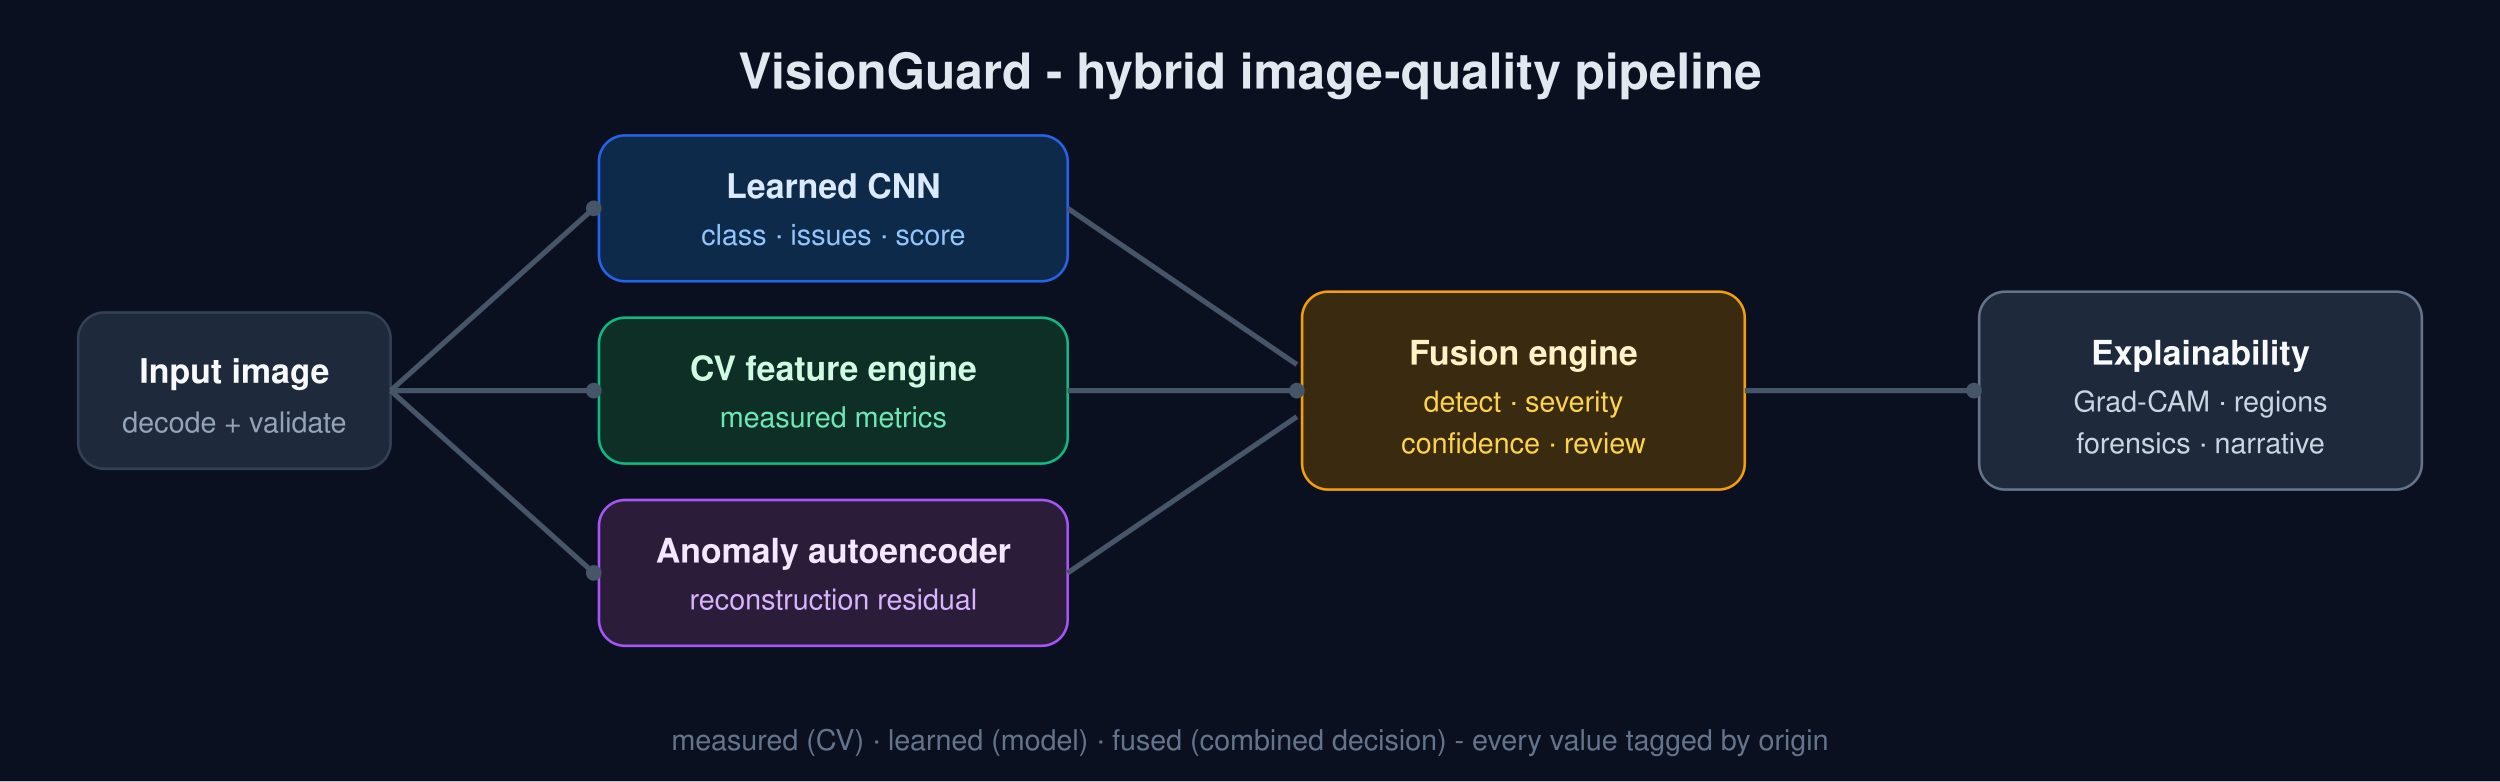
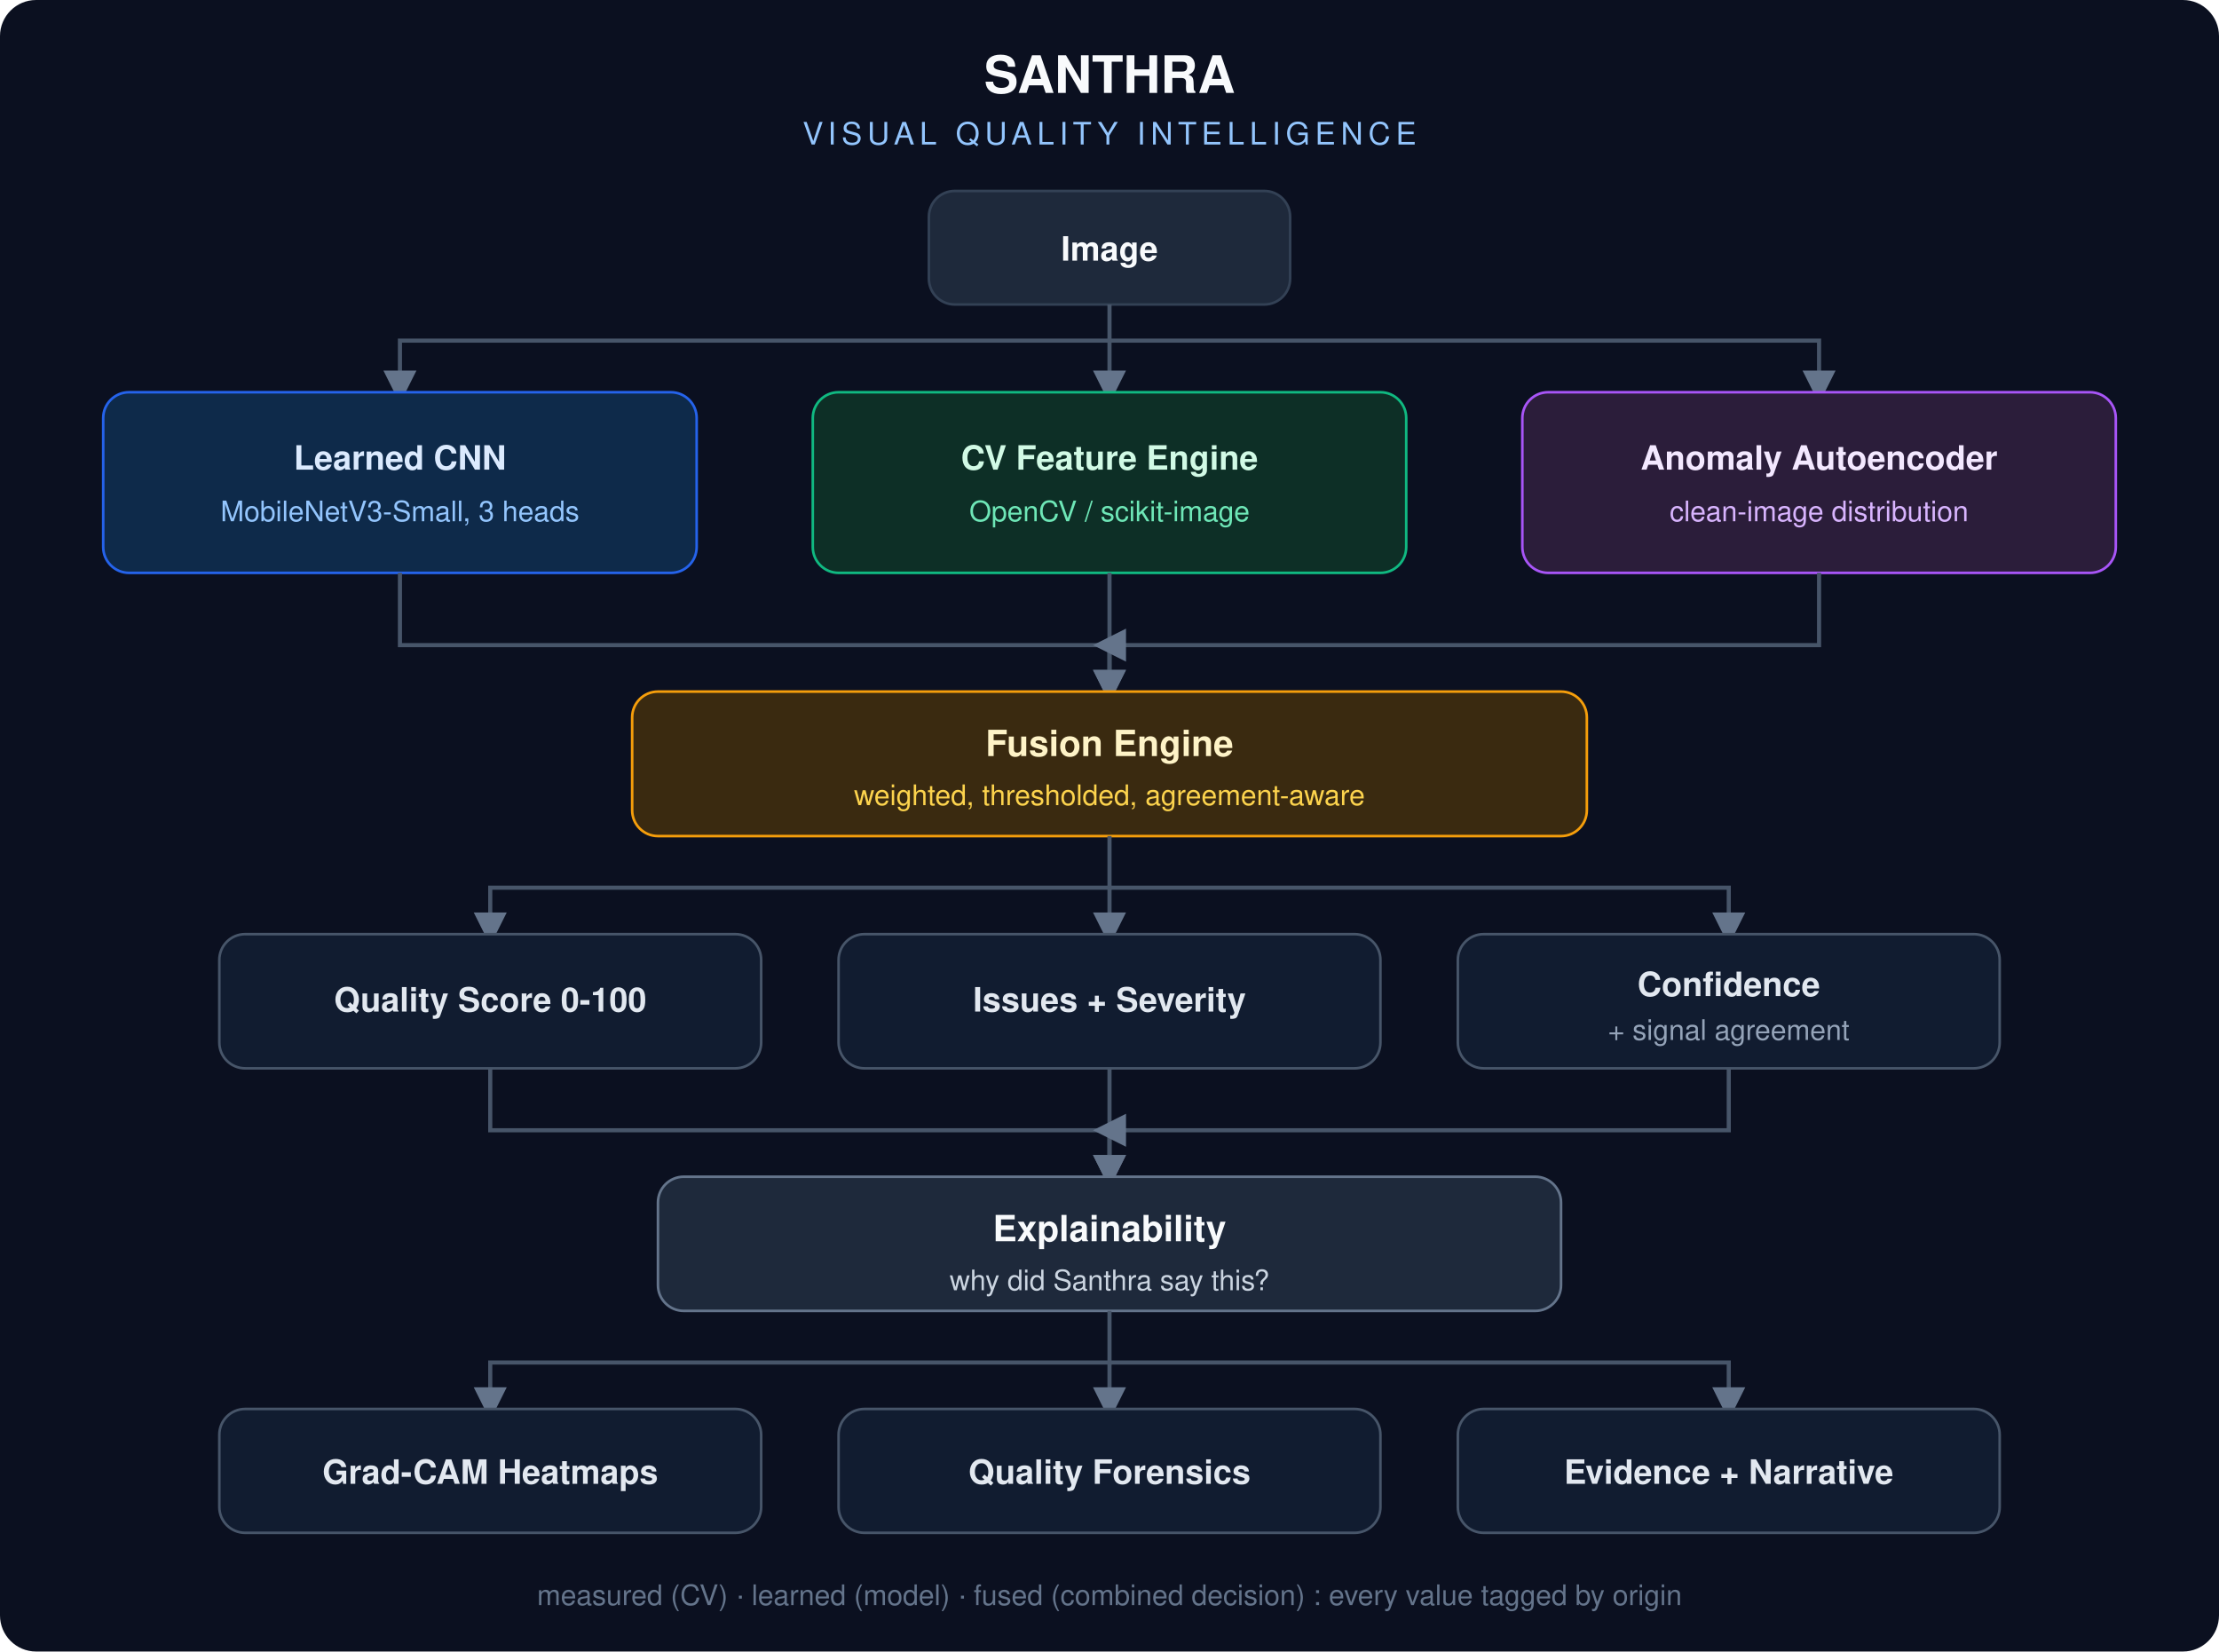
- <svg xmlns="http://www.w3.org/2000/svg" viewBox="0 0 960 300" font-family="Segoe UI, Helvetica, Arial, sans-serif">
-   <rect width="960" height="300" fill="#0b1020" />
-   <text x="480" y="34" text-anchor="middle" fill="#e2e8f0" font-size="19" font-weight="700">VisionGuard - hybrid image-quality pipeline</text>
-   <rect x="30" y="120" width="120" height="60" rx="10" fill="#1e293b" stroke="#334155" />
-   <text x="90" y="147" text-anchor="middle" fill="#f8fafc" font-size="13" font-weight="600">Input image</text>
-   <text x="90" y="166" text-anchor="middle" fill="#94a3b8" font-size="11">decode + validate</text>
-   <rect x="230" y="52" width="180" height="56" rx="10" fill="#0e2a4a" stroke="#2563eb" />
-   <text x="320" y="76" text-anchor="middle" fill="#dbeafe" font-size="13" font-weight="600">Learned CNN</text>
-   <text x="320" y="94" text-anchor="middle" fill="#93c5fd" font-size="11">class · issues · score</text>
-   <rect x="230" y="122" width="180" height="56" rx="10" fill="#0d2f26" stroke="#10b981" />
-   <text x="320" y="146" text-anchor="middle" fill="#d1fae5" font-size="13" font-weight="600">CV feature engine</text>
-   <text x="320" y="164" text-anchor="middle" fill="#6ee7b7" font-size="11">measured metrics</text>
-   <rect x="230" y="192" width="180" height="56" rx="10" fill="#2b1d3a" stroke="#a855f7" />
-   <text x="320" y="216" text-anchor="middle" fill="#f3e8ff" font-size="13" font-weight="600">Anomaly autoencoder</text>
-   <text x="320" y="234" text-anchor="middle" fill="#d8b4fe" font-size="11">reconstruction residual</text>
-   <rect x="500" y="112" width="170" height="76" rx="10" fill="#3a2a10" stroke="#f59e0b" />
-   <text x="585" y="140" text-anchor="middle" fill="#fef3c7" font-size="13" font-weight="700">Fusion engine</text>
-   <text x="585" y="158" text-anchor="middle" fill="#fcd34d" font-size="11">detect · severity</text>
-   <text x="585" y="174" text-anchor="middle" fill="#fcd34d" font-size="11">confidence · review</text>
-   <rect x="760" y="112" width="170" height="76" rx="10" fill="#1e293b" stroke="#64748b" />
-   <text x="845" y="140" text-anchor="middle" fill="#f8fafc" font-size="13" font-weight="700">Explainability</text>
-   <text x="845" y="158" text-anchor="middle" fill="#cbd5e1" font-size="11">Grad-CAM · regions</text>
-   <text x="845" y="174" text-anchor="middle" fill="#cbd5e1" font-size="11">forensics · narrative</text>
-   <g stroke="#475569" stroke-width="2" fill="none">
-     <path d="M150 150 L228 80" />
-     <path d="M150 150 L228 150" />
-     <path d="M150 150 L228 220" />
-     <path d="M410 80 L498 140" />
-     <path d="M410 150 L498 150" />
-     <path d="M410 220 L498 160" />
-     <path d="M670 150 L758 150" />
+ <svg xmlns="http://www.w3.org/2000/svg" viewBox="0 0 860 640" font-family="Segoe UI, Helvetica, Arial, sans-serif">
+   <defs>
+     <marker id="a" markerWidth="8" markerHeight="8" refX="4" refY="4" orient="auto">
+       <path d="M0 0 L8 4 L0 8 z" fill="#64748b" />
+     </marker>
+   </defs>
+   <rect width="860" height="640" rx="14" fill="#0b1020" />
+   <text x="430" y="36" text-anchor="middle" fill="#f8fafc" font-size="20" font-weight="700">SANTHRA</text>
+   <text x="430" y="56" text-anchor="middle" fill="#93c5fd" font-size="12" letter-spacing="2">VISUAL QUALITY INTELLIGENCE</text>
+   <rect x="360" y="74" width="140" height="44" rx="10" fill="#1e293b" stroke="#334155" />
+   <text x="430" y="101" text-anchor="middle" fill="#f8fafc" font-size="13" font-weight="600">Image</text>
+   <g stroke="#475569" stroke-width="1.6" marker-end="url(#a)">
+     <path d="M430 118 L430 132 L155 132 L155 150" fill="none" />
+     <path d="M430 132 L430 150" fill="none" />
+     <path d="M430 132 L705 132 L705 150" fill="none" />
  </g>
-   <g fill="#475569">
-     <circle cx="228" cy="80" r="3" />
-     <circle cx="228" cy="150" r="3" />
-     <circle cx="228" cy="220" r="3" />
-     <circle cx="498" cy="150" r="3" />
-     <circle cx="758" cy="150" r="3" />
+   <rect x="40" y="152" width="230" height="70" rx="10" fill="#0e2a4a" stroke="#2563eb" />
+   <text x="155" y="182" text-anchor="middle" fill="#dbeafe" font-size="13" font-weight="600">Learned CNN</text>
+   <text x="155" y="202" text-anchor="middle" fill="#93c5fd" font-size="11">MobileNetV3-Small, 3 heads</text>
+   <rect x="315" y="152" width="230" height="70" rx="10" fill="#0d2f26" stroke="#10b981" />
+   <text x="430" y="182" text-anchor="middle" fill="#d1fae5" font-size="13" font-weight="600">CV Feature Engine</text>
+   <text x="430" y="202" text-anchor="middle" fill="#6ee7b7" font-size="11">OpenCV / scikit-image</text>
+   <rect x="590" y="152" width="230" height="70" rx="10" fill="#2b1d3a" stroke="#a855f7" />
+   <text x="705" y="182" text-anchor="middle" fill="#f3e8ff" font-size="13" font-weight="600">Anomaly Autoencoder</text>
+   <text x="705" y="202" text-anchor="middle" fill="#d8b4fe" font-size="11">clean-image distribution</text>
+   <g stroke="#475569" stroke-width="1.6" marker-end="url(#a)">
+     <path d="M155 222 L155 250 L430 250 L430 266" fill="none" />
+     <path d="M430 222 L430 266" fill="none" />
+     <path d="M705 222 L705 250 L430 250" fill="none" />
  </g>
-   <text x="480" y="288" text-anchor="middle" fill="#64748b" font-size="11">measured (CV) · learned (model) · fused (combined decision) - every value tagged by origin</text>
+   <rect x="245" y="268" width="370" height="56" rx="10" fill="#3a2a10" stroke="#f59e0b" />
+   <text x="430" y="293" text-anchor="middle" fill="#fef3c7" font-size="14" font-weight="700">Fusion Engine</text>
+   <text x="430" y="312" text-anchor="middle" fill="#fcd34d" font-size="11">weighted, thresholded, agreement-aware</text>
+   <g stroke="#475569" stroke-width="1.6" marker-end="url(#a)">
+     <path d="M430 324 L430 344 L190 344 L190 360" fill="none" />
+     <path d="M430 344 L430 360" fill="none" />
+     <path d="M430 344 L670 344 L670 360" fill="none" />
+   </g>
+   <rect x="85" y="362" width="210" height="52" rx="10" fill="#111c30" stroke="#475569" />
+   <text x="190" y="392" text-anchor="middle" fill="#e2e8f0" font-size="13" font-weight="600">Quality Score 0-100</text>
+   <rect x="325" y="362" width="210" height="52" rx="10" fill="#111c30" stroke="#475569" />
+   <text x="430" y="392" text-anchor="middle" fill="#e2e8f0" font-size="13" font-weight="600">Issues + Severity</text>
+   <rect x="565" y="362" width="210" height="52" rx="10" fill="#111c30" stroke="#475569" />
+   <text x="670" y="386" text-anchor="middle" fill="#e2e8f0" font-size="13" font-weight="600">Confidence</text>
+   <text x="670" y="403" text-anchor="middle" fill="#94a3b8" font-size="11">+ signal agreement</text>
+   <g stroke="#475569" stroke-width="1.6" marker-end="url(#a)">
+     <path d="M190 414 L190 438 L430 438 L430 454" fill="none" />
+     <path d="M430 414 L430 454" fill="none" />
+     <path d="M670 414 L670 438 L430 438" fill="none" />
+   </g>
+   <rect x="255" y="456" width="350" height="52" rx="10" fill="#1e293b" stroke="#64748b" />
+   <text x="430" y="481" text-anchor="middle" fill="#f8fafc" font-size="14" font-weight="700">Explainability</text>
+   <text x="430" y="500" text-anchor="middle" fill="#cbd5e1" font-size="11">why did Santhra say this?</text>
+   <g stroke="#475569" stroke-width="1.6" marker-end="url(#a)">
+     <path d="M430 508 L430 528 L190 528 L190 544" fill="none" />
+     <path d="M430 528 L430 544" fill="none" />
+     <path d="M430 528 L670 528 L670 544" fill="none" />
+   </g>
+   <rect x="85" y="546" width="210" height="48" rx="10" fill="#111c30" stroke="#475569" />
+   <text x="190" y="575" text-anchor="middle" fill="#e2e8f0" font-size="13" font-weight="600">Grad-CAM Heatmaps</text>
+   <rect x="325" y="546" width="210" height="48" rx="10" fill="#111c30" stroke="#475569" />
+   <text x="430" y="575" text-anchor="middle" fill="#e2e8f0" font-size="13" font-weight="600">Quality Forensics</text>
+   <rect x="565" y="546" width="210" height="48" rx="10" fill="#111c30" stroke="#475569" />
+   <text x="670" y="575" text-anchor="middle" fill="#e2e8f0" font-size="13" font-weight="600">Evidence + Narrative</text>
+   <text x="430" y="622" text-anchor="middle" fill="#64748b" font-size="11">measured (CV) · learned (model) · fused (combined decision) : every value tagged by origin</text>
</svg>
